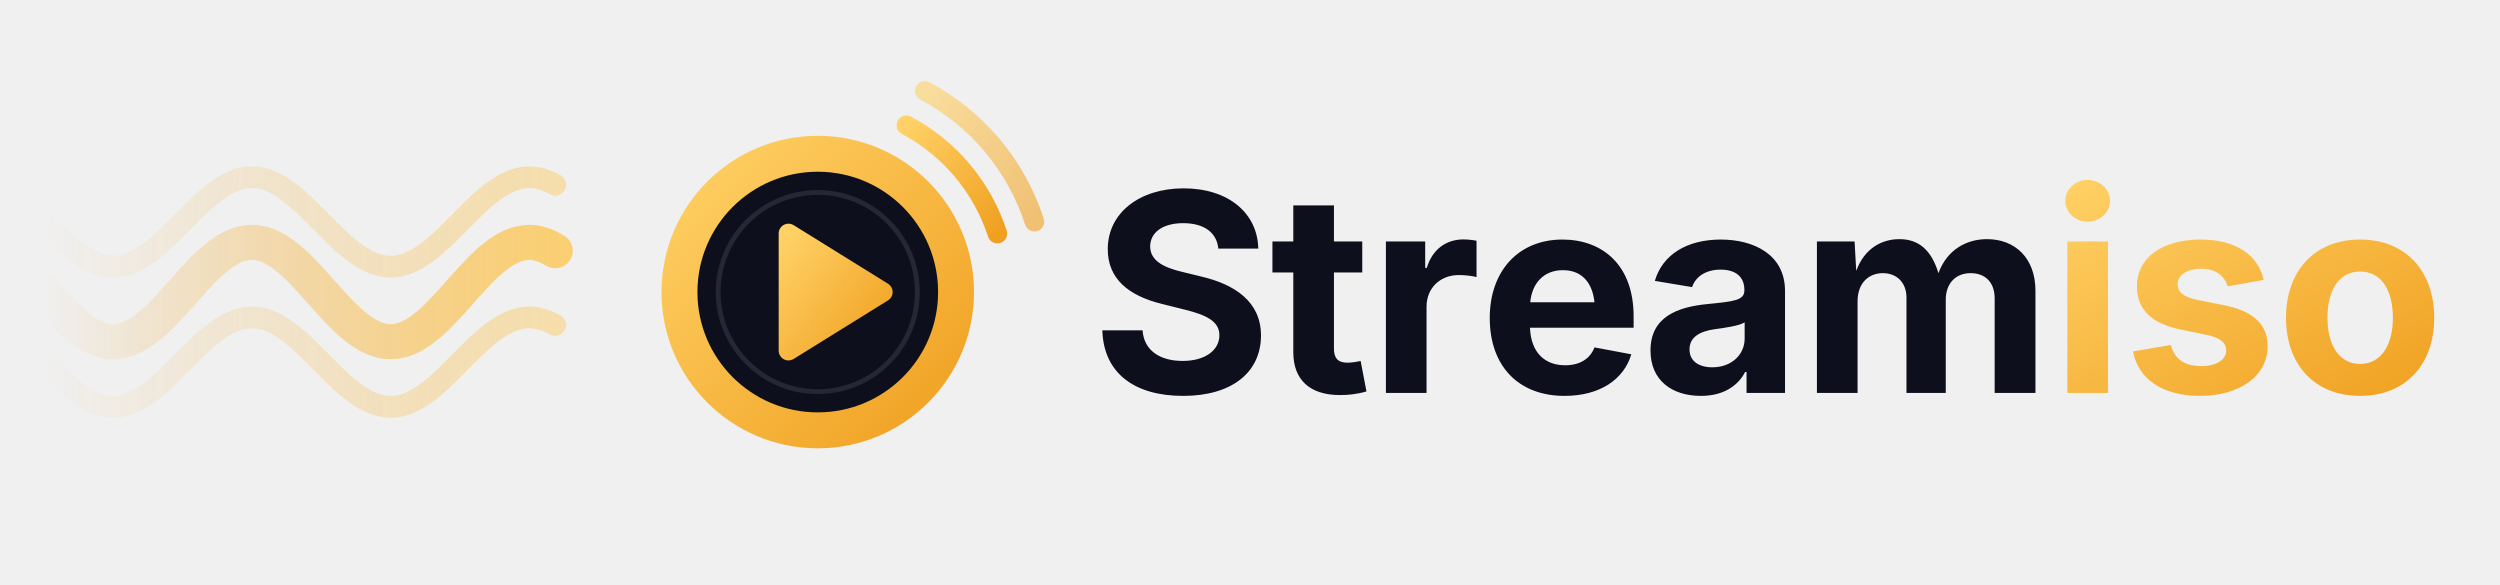
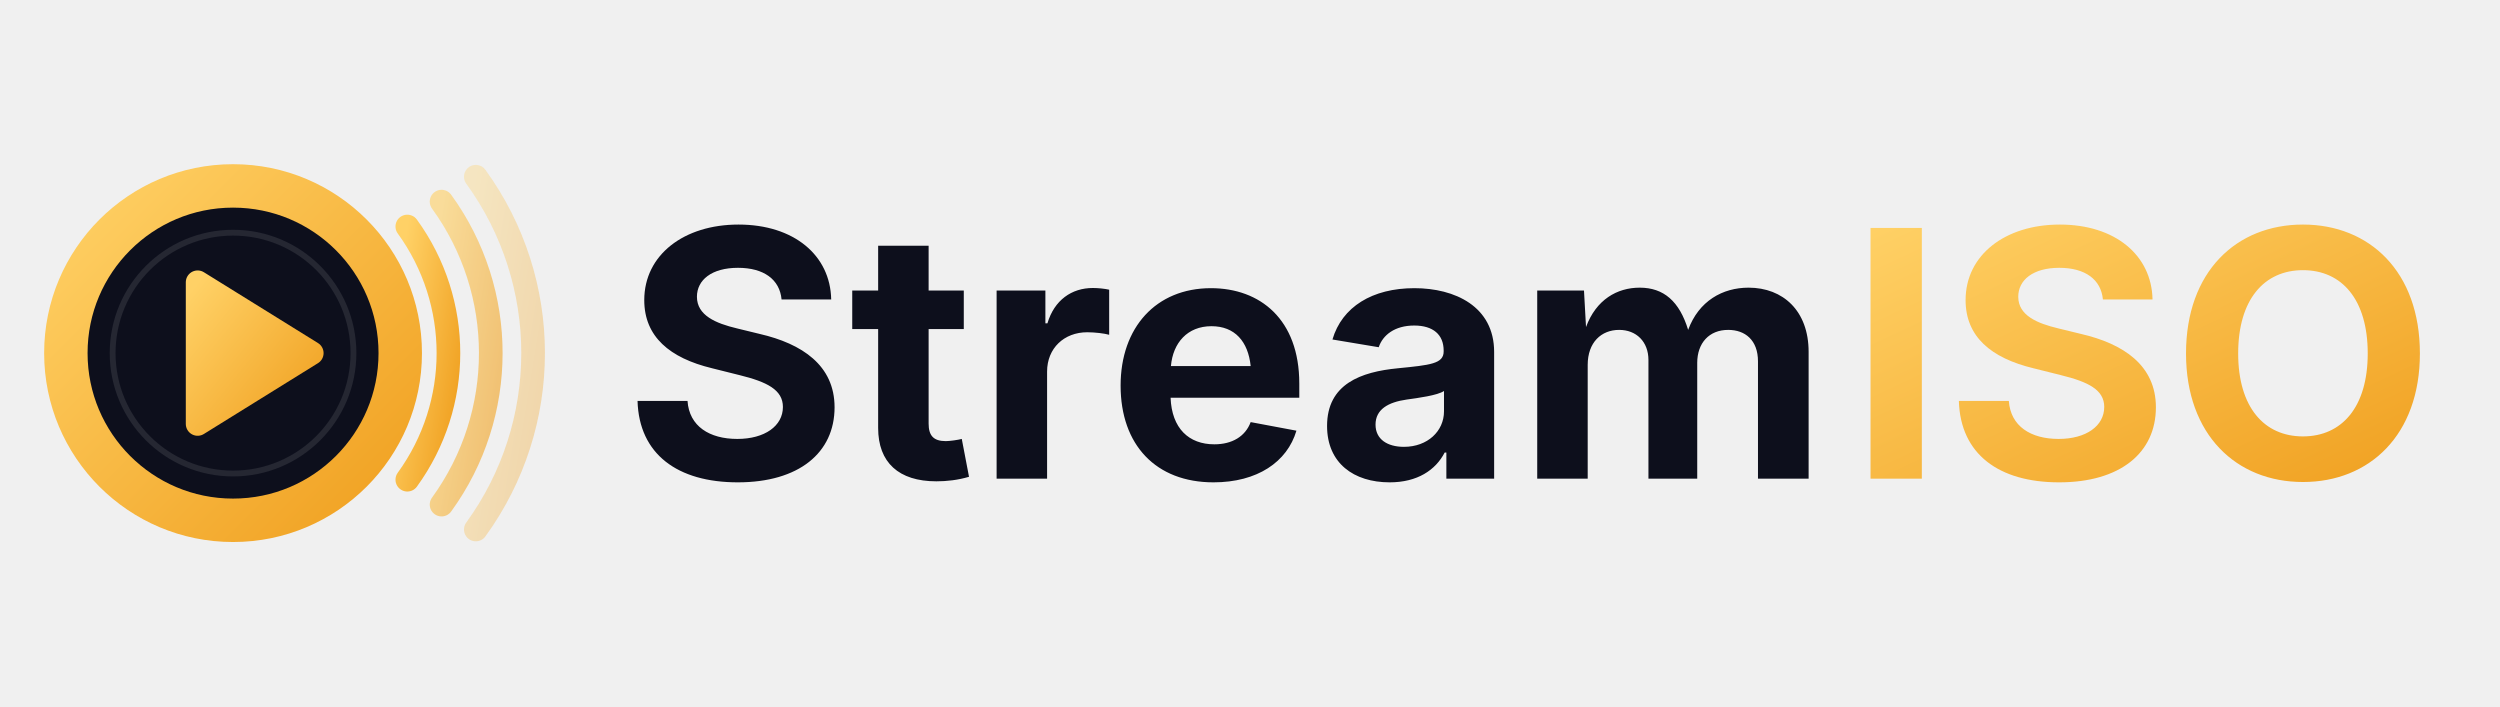
- <svg xmlns="http://www.w3.org/2000/svg" viewBox="0 0 1712 400" width="1712" height="400" role="img" aria-label="Streamiso">
+ <svg xmlns="http://www.w3.org/2000/svg" viewBox="0 0 1416 400" width="1416" height="400" role="img" aria-label="StreamISO">
  <defs>
    <linearGradient id="bg" x1="0" y1="0" x2="1" y2="1">
      <stop offset="0" stop-color="#232a4a" />
      <stop offset="1" stop-color="#0d0f1c" />
    </linearGradient>
    <linearGradient id="gold" x1="0" y1="0" x2="1" y2="1">
      <stop offset="0" stop-color="#ffd166" />
      <stop offset="1" stop-color="#f0a020" />
    </linearGradient>
-     <linearGradient id="trail560" gradientUnits="userSpaceOnUse" x1="30" y1="0" x2="453" y2="0">
-       <stop offset="0" stop-color="#f0a020" stop-opacity="0" />
-       <stop offset="1" stop-color="#ffd166" />
-     </linearGradient>
  </defs>
-   <g fill="none" stroke="url(#trail560)" stroke-linecap="round" stroke-linejoin="round">
-     <path d="M30.0 200.0 L33.0 203.4 L36.0 206.7 L39.0 210.0 L42.0 213.1 L45.0 216.2 L48.0 219.1 L51.0 221.8 L54.0 224.2 L57.0 226.5 L60.0 228.5 L63.0 230.2 L66.0 231.6 L69.0 232.7 L72.0 233.4 L75.0 233.9 L78.0 234.0 L81.0 233.8 L84.0 233.2 L87.0 232.3 L90.0 231.1 L93.0 229.6 L96.0 227.8 L99.0 225.8 L102.0 223.4 L105.0 220.9 L108.0 218.1 L111.0 215.2 L114.0 212.1 L117.0 208.9 L120.0 205.6 L123.0 202.2 L126.0 198.9 L129.0 195.5 L132.0 192.2 L135.0 189.0 L138.0 185.8 L141.0 182.8 L144.0 180.0 L147.0 177.4 L150.0 175.0 L153.0 172.8 L156.0 170.9 L159.0 169.3 L162.0 168.0 L165.0 167.0 L168.0 166.4 L171.0 166.0 L174.0 166.0 L177.0 166.4 L180.0 167.0 L183.0 168.0 L186.0 169.3 L189.0 170.9 L192.0 172.8 L195.0 175.0 L198.0 177.4 L201.0 180.0 L204.0 182.8 L207.0 185.8 L210.0 189.0 L213.0 192.2 L216.0 195.5 L219.0 198.9 L222.0 202.2 L225.0 205.6 L228.0 208.9 L231.0 212.1 L234.0 215.2 L237.0 218.1 L240.0 220.9 L243.0 223.4 L246.0 225.8 L249.0 227.8 L252.0 229.6 L255.0 231.1 L258.0 232.3 L261.0 233.2 L264.0 233.8 L267.0 234.0 L270.0 233.9 L273.0 233.4 L276.0 232.7 L279.0 231.6 L282.0 230.2 L285.0 228.5 L288.0 226.5 L291.0 224.2 L294.0 221.8 L297.0 219.1 L300.0 216.2 L303.0 213.1 L306.0 210.0 L309.0 206.7 L312.0 203.4 L315.0 200.0 L318.0 196.6 L321.0 193.3 L324.0 190.0 L327.0 186.9 L330.0 183.8 L333.0 180.9 L336.0 178.2 L339.0 175.8 L342.0 173.5 L345.0 171.5 L348.0 169.8 L351.0 168.4 L354.0 167.3 L357.0 166.6 L360.0 166.1 L363.0 166.0 L366.0 166.2 L369.0 166.8 L372.0 167.7 L375.0 168.9 L378.0 170.4 L380.2 171.7" stroke-width="24" />
-     <path d="M30.0 248.0 L33.0 251.0 L36.0 254.0 L39.0 257.0 L42.0 259.8 L45.0 262.6 L48.0 265.2 L51.0 267.6 L54.0 269.8 L57.0 271.8 L60.0 273.6 L63.0 275.1 L66.0 276.4 L69.0 277.4 L72.0 278.1 L75.0 278.5 L78.0 278.6 L81.0 278.4 L84.0 277.9 L87.0 277.1 L90.0 276.0 L93.0 274.7 L96.0 273.0 L99.0 271.2 L102.0 269.1 L105.0 266.8 L108.0 264.3 L111.0 261.7 L114.0 258.9 L117.0 256.0 L120.0 253.0 L123.0 250.0 L126.0 247.0 L129.0 244.0 L132.0 241.0 L135.0 238.1 L138.0 235.2 L141.0 232.6 L144.0 230.0 L147.0 227.7 L150.0 225.5 L153.0 223.5 L156.0 221.8 L159.0 220.4 L162.0 219.2 L165.0 218.3 L168.0 217.7 L171.0 217.4 L174.0 217.4 L177.0 217.7 L180.0 218.3 L183.0 219.2 L186.0 220.4 L189.0 221.8 L192.0 223.5 L195.0 225.5 L198.0 227.7 L201.0 230.0 L204.0 232.6 L207.0 235.2 L210.0 238.1 L213.0 241.0 L216.0 244.0 L219.0 247.0 L222.0 250.0 L225.0 253.0 L228.0 256.0 L231.0 258.9 L234.0 261.7 L237.0 264.3 L240.0 266.8 L243.0 269.1 L246.0 271.2 L249.0 273.0 L252.0 274.7 L255.0 276.0 L258.0 277.1 L261.0 277.9 L264.0 278.4 L267.0 278.6 L270.0 278.5 L273.0 278.1 L276.0 277.4 L279.0 276.4 L282.0 275.1 L285.0 273.6 L288.0 271.8 L291.0 269.8 L294.0 267.6 L297.0 265.2 L300.0 262.6 L303.0 259.8 L306.0 257.0 L309.0 254.0 L312.0 251.0 L315.0 248.0 L318.0 245.0 L321.0 242.0 L324.0 239.0 L327.0 236.2 L330.0 233.4 L333.0 230.8 L336.0 228.4 L339.0 226.2 L342.0 224.2 L345.0 222.4 L348.0 220.9 L351.0 219.6 L354.0 218.6 L357.0 217.9 L360.0 217.5 L363.0 217.4 L366.0 217.6 L369.0 218.1 L372.0 218.9 L375.0 220.0 L378.0 221.3 L380.2 222.5" stroke-width="14.9" opacity=".55" />
-     <path d="M30.0 152.0 L33.0 155.0 L36.0 158.0 L39.0 161.0 L42.0 163.8 L45.0 166.6 L48.0 169.2 L51.0 171.6 L54.0 173.8 L57.0 175.8 L60.0 177.6 L63.0 179.1 L66.0 180.4 L69.0 181.4 L72.0 182.1 L75.0 182.5 L78.0 182.6 L81.0 182.4 L84.0 181.9 L87.0 181.1 L90.0 180.0 L93.0 178.7 L96.0 177.0 L99.0 175.2 L102.0 173.1 L105.0 170.8 L108.0 168.3 L111.0 165.7 L114.0 162.9 L117.0 160.0 L120.0 157.0 L123.0 154.0 L126.0 151.0 L129.0 148.0 L132.0 145.0 L135.0 142.1 L138.0 139.2 L141.0 136.6 L144.0 134.0 L147.0 131.7 L150.0 129.5 L153.0 127.5 L156.0 125.8 L159.0 124.4 L162.0 123.2 L165.0 122.3 L168.0 121.7 L171.0 121.4 L174.0 121.4 L177.0 121.7 L180.0 122.3 L183.0 123.2 L186.0 124.4 L189.0 125.8 L192.0 127.5 L195.0 129.5 L198.0 131.7 L201.0 134.0 L204.0 136.6 L207.0 139.2 L210.0 142.1 L213.0 145.0 L216.0 148.0 L219.0 151.0 L222.0 154.0 L225.0 157.0 L228.0 160.0 L231.0 162.9 L234.0 165.7 L237.0 168.3 L240.0 170.8 L243.0 173.1 L246.0 175.2 L249.0 177.0 L252.0 178.7 L255.0 180.0 L258.0 181.1 L261.0 181.9 L264.0 182.4 L267.0 182.6 L270.0 182.5 L273.0 182.1 L276.0 181.4 L279.0 180.4 L282.0 179.1 L285.0 177.6 L288.0 175.8 L291.0 173.8 L294.0 171.6 L297.0 169.2 L300.0 166.6 L303.0 163.8 L306.0 161.0 L309.0 158.0 L312.0 155.0 L315.0 152.0 L318.0 149.0 L321.0 146.0 L324.0 143.0 L327.0 140.2 L330.0 137.4 L333.0 134.8 L336.0 132.4 L339.0 130.2 L342.0 128.2 L345.0 126.4 L348.0 124.9 L351.0 123.6 L354.0 122.6 L357.0 121.9 L360.0 121.5 L363.0 121.4 L366.0 121.6 L369.0 122.1 L372.0 122.9 L375.0 124.0 L378.0 125.3 L380.2 126.5" stroke-width="14.9" opacity=".55" />
+   <circle cx="132.00" cy="200.00" r="94.70" fill="#0d0f1c" stroke="url(#gold)" stroke-width="24.60" />
+   <circle cx="132.00" cy="200.00" r="68.20" fill="none" stroke="#fff" stroke-opacity=".10" stroke-width="3.30" />
+   <path d="M111.94 159.88 L111.94 240.12 L176.58 200.00 Z" fill="url(#gold)" stroke="url(#gold)" stroke-width="13.40" stroke-linejoin="round" />
+   <g fill="none" stroke="url(#gold)" stroke-linecap="round">
+     <path d="M230.7 128.3 A122.0 122.0 0 0 1 230.7 271.7" stroke-width="13.4" opacity="1" />
+     <path d="M250.1 114.2 A146.0 146.0 0 0 1 250.1 285.8" stroke-width="13.4" opacity="0.62" />
+     <path d="M269.5 100.1 A170.0 170.0 0 0 1 269.5 299.9" stroke-width="13.4" opacity="0.34" />
  </g>
-   <circle cx="560" cy="200" r="94.7" fill="#0d0f1c" stroke="url(#gold)" stroke-width="24.6" />
-   <circle cx="560" cy="200" r="68.2" fill="none" stroke="#fff" stroke-opacity=".10" stroke-width="3.3" />
-   <path d="M539.938 159.875 L539.938 240.125 L604.583 200 Z" fill="url(#gold)" stroke="url(#gold)" stroke-width="13.4" stroke-linejoin="round" />
-   <g fill="none" stroke="url(#gold)" stroke-linecap="round">
-     <path d="M620.7 85.8 A129.3 129.3 0 0 1 683.0 160.0" stroke-width="13.4" opacity="1" />
-     <path d="M633.3 62.2 A156.0 156.0 0 0 1 708.4 151.8" stroke-width="13.4" opacity="0.6" />
-   </g>
-   <path d="M810.179 271.106C843.763 271.106 863.523 254.871 863.523 229.729C863.523 206.536 845.525 194.661 822.239 189.28L809.715 186.218C798.025 183.435 787.635 179.075 787.635 168.777C787.635 159.5 795.799 152.82 810.271 152.82C824.466 152.82 833.279 159.221 834.3 170.261H861.668C861.204 145.955 841.165 128.977 810.55 128.977C780.491 128.977 758.597 145.676 758.597 170.632C758.597 190.764 772.605 202.546 795.984 208.206L811.199 212.009C826.229 215.72 835.042 220.081 835.042 229.544C835.042 240.027 825.022 247.17 809.9 247.17C794.593 247.17 783.367 240.212 782.439 226.204H754.886C755.721 255.613 776.966 271.106 810.179 271.106Z M932.873 165.344H913.484V140.667H885.652V165.344H871.365V186.589H885.652V241.14C885.652 260.159 896.97 270.549 917.751 270.549C923.318 270.549 929.534 269.9 935.749 268.044L931.76 247.17C929.719 247.727 925.08 248.377 922.947 248.377C916.174 248.377 913.484 245.315 913.484 238.728V186.589H932.873Z M949.064 269.065H976.896V210.061C976.896 197.166 986.266 188.352 999.069 188.352C1003.151 188.352 1008.625 189.002 1011.13 189.744V164.88C1008.625 164.324 1005.007 163.953 1002.131 163.953C990.441 163.953 980.886 170.632 977.082 183.435H975.969V165.344H949.064Z M1071.388 271.106C1095.509 271.106 1112.023 259.88 1117.125 242.625L1091.891 237.893C1088.922 245.872 1081.593 250.139 1071.852 250.139C1057.843 250.139 1048.38 241.419 1047.731 224.441H1118.702V216.648C1118.702 181.209 1097.086 164.045 1069.996 164.045C1039.659 164.045 1020.177 185.754 1020.177 217.761C1020.177 250.51 1039.659 271.106 1071.388 271.106ZM1047.916 207C1049.029 194.197 1057.008 185.012 1070.275 185.012C1083.17 185.012 1090.499 193.455 1091.891 207Z M1164.766 271.106C1180.074 271.106 1190.093 264.334 1195.103 254.685H1196.031V269.065H1222.379V199.207C1222.379 174.065 1200.67 164.045 1178.404 164.045C1155.211 164.045 1138.511 174.343 1133.223 192.341L1158.736 196.609C1160.963 189.929 1167.549 184.641 1178.311 184.641C1188.702 184.641 1194.546 189.651 1194.546 198.464V198.928C1194.546 205.701 1187.217 206.443 1169.405 208.206C1148.995 210.154 1130.254 216.834 1130.254 240.027C1130.254 260.53 1145.005 271.106 1164.766 271.106ZM1172.652 251.531C1163.467 251.531 1156.973 247.356 1156.973 239.285C1156.973 230.935 1163.838 226.946 1174.136 225.461C1180.259 224.627 1191.299 223.142 1194.732 220.73V231.956C1194.732 242.903 1185.64 251.531 1172.652 251.531Z M1244.229 269.065H1272.061V206.35C1272.061 193.919 1279.575 187.053 1289.409 187.053C1298.872 187.053 1305.552 193.547 1305.552 203.66V269.065H1332.456V205.237C1332.456 194.382 1338.95 187.053 1349.526 187.053C1358.896 187.053 1365.947 192.712 1365.947 204.402V269.065H1393.872V199.114C1393.872 176.57 1379.771 163.767 1360.752 163.767C1346.465 163.767 1333.291 171.096 1327.446 187.053C1322.622 171.282 1313.994 163.767 1300.728 163.767C1288.296 163.767 1276.699 170.354 1271.133 185.476L1270.02 165.344H1244.229Z" fill="#0d0f1c" />
-   <path d="M1415.722 269.065H1443.554V165.344H1415.722ZM1429.638 151.799C1437.988 151.799 1444.946 145.491 1444.946 137.512C1444.946 129.627 1437.988 123.225 1429.638 123.225C1421.196 123.225 1414.33 129.627 1414.33 137.512C1414.33 145.491 1421.196 151.799 1429.638 151.799Z M1506.503 271.106C1533.685 271.106 1552.889 257.468 1552.889 237.058C1552.889 222.307 1543.241 213.123 1523.202 209.041L1504.554 205.33C1494.721 203.289 1491.195 199.67 1491.195 194.475C1491.195 188.259 1498.246 183.992 1507.338 183.992C1517.45 183.992 1523.295 189.002 1525.521 196.052L1550.199 191.692C1546.303 174.807 1531.552 164.045 1506.967 164.045C1480.712 164.045 1463.363 176.292 1463.363 196.238C1463.363 211.731 1473.197 221.565 1493.236 225.647L1511.141 229.358C1520.233 231.213 1524.501 234.553 1524.501 240.027C1524.501 246.243 1517.914 250.696 1507.338 250.696C1495.927 250.696 1489.247 245.964 1486.556 236.223L1460.673 240.676C1464.291 259.973 1481.454 271.106 1506.503 271.106Z M1616.209 271.106C1647.381 271.106 1666.956 249.583 1666.956 217.669C1666.956 185.569 1647.381 164.045 1616.209 164.045C1584.945 164.045 1565.462 185.569 1565.462 217.669C1565.462 249.583 1584.945 271.106 1616.209 271.106ZM1616.209 249.211C1601.365 249.211 1593.851 235.667 1593.851 217.576C1593.851 199.207 1601.365 185.94 1616.209 185.94C1631.053 185.94 1638.66 199.299 1638.66 217.576C1638.66 235.667 1631.053 249.211 1616.209 249.211Z" fill="url(#gold)" />
+   <path d="M417.9 273.2C452.4 273.2 472.7 256.52 472.7 230.69C472.7 206.87 454.21 194.67 430.29 189.14L417.42 186C405.42 183.14 394.74 178.66 394.74 168.08C394.74 158.55 403.13 151.69 418 151.69C432.58 151.69 441.63 158.26 442.68 169.6H470.79C470.32 144.63 449.73 127.19 418.28 127.19C387.4 127.19 364.91 144.35 364.91 169.98C364.91 190.67 379.3 202.77 403.32 208.58L418.95 212.49C434.39 216.3 443.44 220.78 443.44 230.5C443.44 241.27 433.15 248.61 417.61 248.61C401.89 248.61 390.36 241.46 389.41 227.07H361.1C361.96 257.28 383.78 273.2 417.9 273.2ZM545.89 164.55H525.97V139.2H497.38V164.55H482.71V186.38H497.38V242.41C497.38 261.95 509.01 272.62 530.36 272.62C536.08 272.62 542.46 271.96 548.85 270.05L544.75 248.61C542.65 249.18 537.89 249.85 535.69 249.85C528.74 249.85 525.97 246.7 525.97 239.94V186.38H545.89ZM564.48 271.1H593.07V210.49C593.07 197.24 602.69 188.19 615.84 188.19C620.04 188.19 625.66 188.85 628.23 189.62V164.08C625.66 163.5 621.94 163.12 618.99 163.12C606.98 163.12 597.16 169.98 593.26 183.14H592.11V164.55H564.48ZM687.32 273.2C712.1 273.2 729.06 261.67 734.3 243.94L708.38 239.08C705.33 247.27 697.8 251.66 687.8 251.66C673.41 251.66 663.68 242.7 663.02 225.26H735.92V217.25C735.92 180.85 713.72 163.22 685.89 163.22C654.73 163.22 634.71 185.52 634.71 218.4C634.71 252.04 654.73 273.2 687.32 273.2ZM663.21 207.34C664.35 194.19 672.55 184.76 686.18 184.76C699.42 184.76 706.95 193.43 708.38 207.34ZM787.1 273.2C802.83 273.2 813.12 266.24 818.26 256.33H819.22V271.1H846.28V199.34C846.28 173.51 823.98 163.22 801.11 163.22C777.28 163.22 760.13 173.8 754.7 192.29L780.91 196.67C783.19 189.81 789.96 184.38 801.01 184.38C811.69 184.38 817.69 189.52 817.69 198.58V199.05C817.69 206.01 810.16 206.77 791.87 208.58C770.9 210.58 751.65 217.44 751.65 241.27C751.65 262.33 766.8 273.2 787.1 273.2ZM795.2 253.09C785.77 253.09 779.1 248.8 779.1 240.51C779.1 231.93 786.15 227.83 796.73 226.31C803.02 225.45 814.36 223.93 817.88 221.45V232.98C817.88 244.22 808.54 253.09 795.2 253.09ZM870.68 271.1H899.27V206.68C899.27 193.91 906.99 186.85 917.09 186.85C926.81 186.85 933.68 193.52 933.68 203.91V271.1H961.31V205.53C961.31 194.38 967.98 186.85 978.85 186.85C988.47 186.85 995.72 192.67 995.72 204.67V271.1H1024.4V199.24C1024.4 176.08 1009.92 162.93 990.38 162.93C975.7 162.93 962.17 170.46 956.17 186.85C951.21 170.65 942.35 162.93 928.72 162.93C915.95 162.93 904.04 169.7 898.32 185.23L897.17 164.55H870.68Z" fill="#0d0f1c" />
+   <path d="M1088.53 129.1H1059.47V271.1H1088.53ZM1166.3 273.2C1200.8 273.2 1221.1 256.52 1221.1 230.69C1221.1 206.87 1202.61 194.67 1178.69 189.14L1165.82 186C1153.82 183.14 1143.14 178.66 1143.14 168.08C1143.14 158.55 1151.53 151.69 1166.4 151.69C1180.98 151.69 1190.03 158.26 1191.08 169.6H1219.19C1218.72 144.63 1198.13 127.19 1166.68 127.19C1135.8 127.19 1113.31 144.35 1113.31 169.98C1113.31 190.67 1127.7 202.77 1151.72 208.58L1167.35 212.49C1182.79 216.3 1191.84 220.78 1191.84 230.5C1191.84 241.27 1181.55 248.61 1166.01 248.61C1150.29 248.61 1138.76 241.46 1137.81 227.07H1109.5C1110.36 257.28 1132.18 273.2 1166.3 273.2ZM1304.39 273.01C1342.04 273.01 1370.63 246.42 1370.63 200.2C1370.63 153.78 1342.04 127.19 1304.39 127.19C1266.75 127.19 1238.16 153.78 1238.16 200.2C1238.16 246.32 1266.75 273.01 1304.39 273.01ZM1304.39 247.18C1282.38 247.18 1267.7 230.6 1267.7 200.2C1267.7 169.7 1282.38 153.02 1304.39 153.02C1326.41 153.02 1341.08 169.6 1341.08 200.2C1341.08 230.6 1326.41 247.18 1304.39 247.18Z" fill="url(#gold)" />
</svg>
